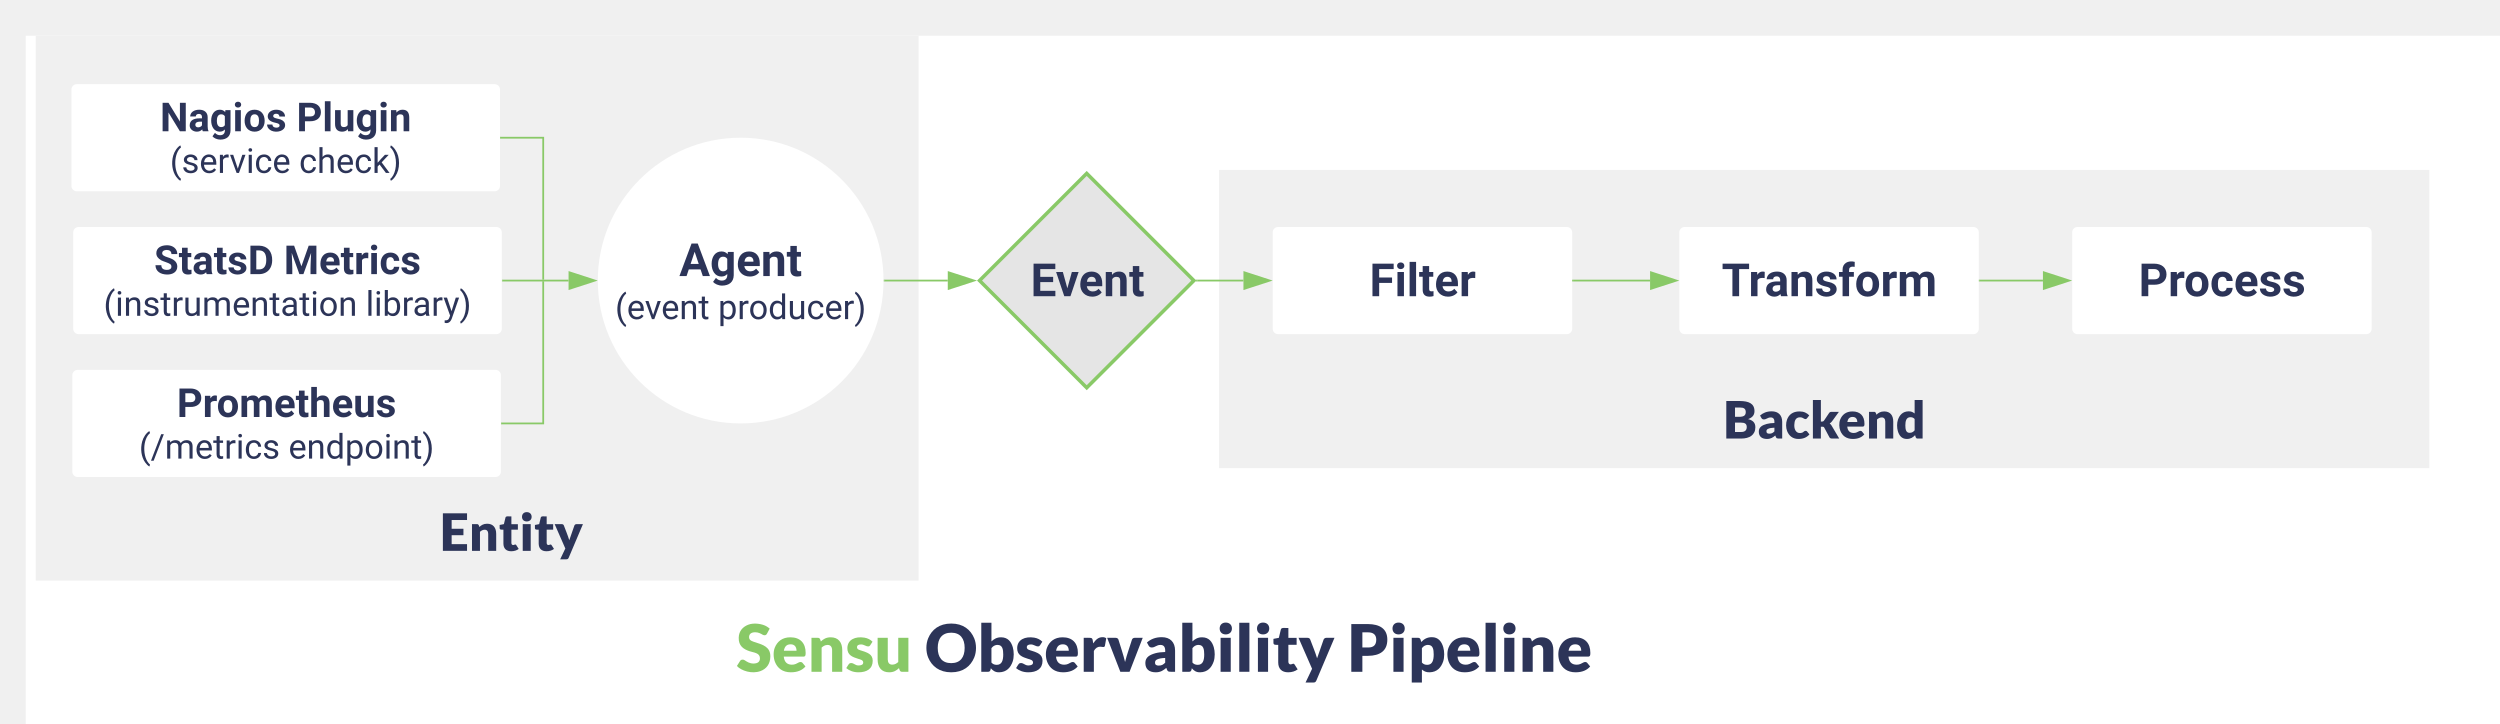
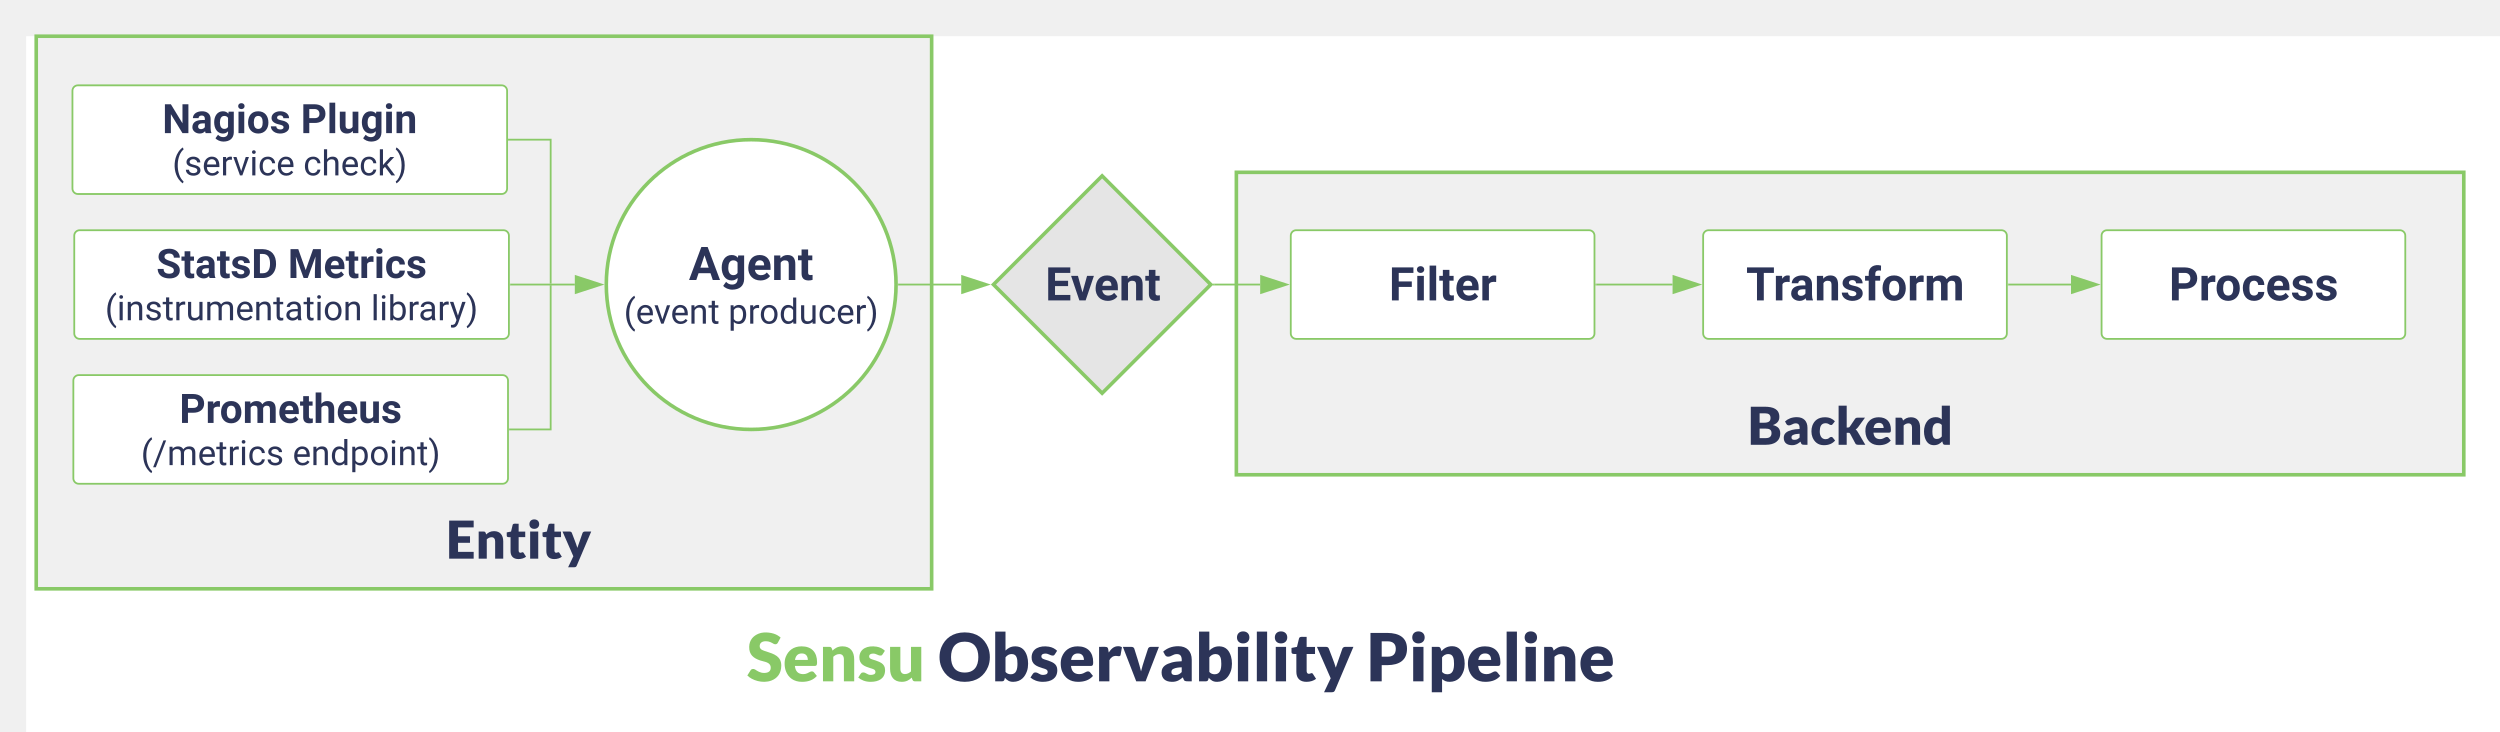
- <svg xmlns="http://www.w3.org/2000/svg" xmlns:ns1="lucid" xmlns:xlink="http://www.w3.org/1999/xlink" viewBox="0 0 1400 405" preserveAspectRatio="xMidYMid meet">
+ <svg xmlns="http://www.w3.org/2000/svg" xmlns:ns1="lucid" xmlns:xlink="http://www.w3.org/1999/xlink" width="1380.42" height="404.01">
  <g transform="translate(14.42308 20)" ns1:page-tab-id="0_0">
    <path d="M0 0h1823.08v553.85H0z" fill="#fff" />
    <a xlink:href="observability-pipeline/pipeline-agent-backend/" target="_top">
-       <path d="M668.26 75.15H1346v167H668.26z" stroke="#000" stroke-opacity="0" stroke-width="2" fill="#f0f0f0" />
+       <path d="M668.26 75.15H1346v167H668.26z" stroke="#89c967" stroke-width="2" fill="#f0f0f0" />
      <path class="lucid-link lucid-hotspot lucid-overlay-hotspot" d="M668.26 75.15H1346v167H668.26z" fill="none" />
    </a>
    <a xlink:href="observability-pipeline/pipeline-filter/" target="_top">
-       <path d="M698.3 110.12c0-1.66 1.33-3 3-3H863c1.66 0 3 1.34 3 3v54c0 1.65-1.34 3-3 3H701.3c-1.67 0-3-1.35-3-3z" stroke="#000" stroke-opacity="0" fill="#fff" />
+       <path d="M698.3 110.12c0-1.66 1.33-3 3-3H863c1.66 0 3 1.34 3 3v54c0 1.65-1.34 3-3 3H701.3c-1.67 0-3-1.35-3-3z" stroke="#89c967" fill="#fff" />
      <use xlink:href="#a" transform="matrix(1,0,0,1,703.2896,112.1154) translate(49.23988 33.76402)" />
      <path class="lucid-link lucid-hotspot lucid-overlay-hotspot" d="M698.3 110.12c0-1.66 1.33-3 3-3H863c1.66 0 3 1.34 3 3v54c0 1.65-1.34 3-3 3H701.3c-1.67 0-3-1.35-3-3z" fill="none" />
    </a>
    <a xlink:href="observability-pipeline/pipeline-transform/" target="_top">
-       <path d="M926 110.12c0-1.66 1.34-3 3-3h161.7c1.67 0 3 1.34 3 3v54c0 1.65-1.33 3-3 3H929c-1.66 0-3-1.35-3-3z" stroke="#000" stroke-opacity="0" fill="#fff" />
+       <path d="M926 110.12c0-1.66 1.34-3 3-3h161.7c1.67 0 3 1.34 3 3v54c0 1.65-1.33 3-3 3H929c-1.66 0-3-1.35-3-3z" stroke="#89c967" fill="#fff" />
      <use xlink:href="#b" transform="matrix(1,0,0,1,931,112.1154) translate(18.72231 33.76402)" />
      <path class="lucid-link lucid-hotspot lucid-overlay-hotspot" d="M926 110.12c0-1.66 1.34-3 3-3h161.7c1.67 0 3 1.34 3 3v54c0 1.65-1.33 3-3 3H929c-1.66 0-3-1.35-3-3z" fill="none" />
    </a>
    <a xlink:href="observability-pipeline/pipeline-process/" target="_top">
-       <path d="M1146 110.12c0-1.66 1.34-3 3-3h161.7c1.67 0 3 1.34 3 3v54c0 1.65-1.33 3-3 3H1149c-1.66 0-3-1.35-3-3z" stroke="#000" stroke-opacity="0" fill="#fff" />
+       <path d="M1146 110.12c0-1.66 1.34-3 3-3h161.7c1.67 0 3 1.34 3 3v54c0 1.65-1.33 3-3 3H1149c-1.66 0-3-1.35-3-3z" stroke="#89c967" fill="#fff" />
      <use xlink:href="#c" transform="matrix(1,0,0,1,1151,112.1154) translate(32.23142 33.76402)" />
      <path class="lucid-link lucid-hotspot lucid-overlay-hotspot" d="M1146 110.12c0-1.66 1.34-3 3-3h161.7c1.67 0 3 1.34 3 3v54c0 1.65-1.33 3-3 3H1149c-1.66 0-3-1.35-3-3z" fill="none" />
    </a>
-     <path d="M656.04 137.12h25.87" stroke="#89c967" fill="none" />
+     <path d="M656.04 137.12h25.37" stroke="#89c967" fill="none" />
    <path d="M656.06 137.62h-1.02l.5-.5-.5-.5h1.02z" fill="#89c967" />
-     <path d="M696.67 137.12l-14.26 4.63v-9.27z" stroke="#89c967" fill="#89c967" />
-     <path d="M866.5 137.12h43.12" stroke="#89c967" fill="none" />
-     <path d="M866.5 137.62h-.5v-1h.5z" fill="#89c967" />
-     <path d="M924.38 137.12l-14.26 4.63v-9.27z" stroke="#89c967" fill="#89c967" />
-     <path d="M1094.2 137.12h35.42" stroke="#89c967" fill="none" />
-     <path d="M1094.22 137.62h-.5v-1h.5z" fill="#89c967" />
-     <path d="M1144.38 137.12l-14.26 4.63v-9.27z" stroke="#89c967" fill="#89c967" />
+     <path d="M696.17 137.12l-14.26 4.63v-9.27z" stroke="#89c967" fill="#89c967" />
+     <path d="M867 137.12h42.12" stroke="#89c967" fill="none" />
+     <path d="M867 137.62h-.5v-1h.5z" fill="#89c967" />
+     <path d="M923.88 137.12l-14.26 4.63v-9.27z" stroke="#89c967" fill="#89c967" />
+     <path d="M1094.7 137.12h34.42" stroke="#89c967" fill="none" />
+     <path d="M1094.72 137.62h-.5v-1h.5z" fill="#89c967" />
+     <path d="M1143.88 137.12l-14.26 4.63v-9.27z" stroke="#89c967" fill="#89c967" />
    <a xlink:href="observability-pipeline/pipeline-entities/" target="_top">
-       <path d="M5.58 0H500v305.12H5.58z" stroke="#000" stroke-opacity="0" stroke-width="2" fill="#f0f0f0" />
+       <path d="M5.58 0H500v305.12H5.58z" stroke="#89c967" stroke-width="2" fill="#f0f0f0" />
      <path class="lucid-link lucid-hotspot lucid-overlay-hotspot" d="M5.58 0H500v305.12H5.58z" fill="none" />
    </a>
-     <path d="M266.08 57.12h23.7v79.5" stroke="#89c967" fill="none" />
-     <path d="M266.1 57.62h-.52v-1h.5z" fill="#89c967" />
-     <path d="M289.78 136.6v.52M267.08 137.12h36.9" stroke="#89c967" fill="none" />
-     <path d="M267.1 137.62h-.52v-1h.5z" fill="#89c967" />
-     <path d="M318.73 137.12l-14.26 4.63v-9.27z" stroke="#89c967" fill="#89c967" />
-     <path d="M266.58 217.12h23.2v-79.5" stroke="#89c967" fill="none" />
-     <path d="M266.6 217.62h-.52v-1h.5z" fill="#89c967" />
-     <path d="M289.78 137.63v-.5M480.85 137.12h35.48" stroke="#89c967" fill="none" />
-     <path d="M480.87 137.62h-.53v-1h.53z" fill="#89c967" />
+     <path d="M266.58 57.12h23.06v79.5" stroke="#89c967" fill="none" />
+     <path d="M266.6 57.62h-.52v-1h.5z" fill="#89c967" />
+     <path d="M289.64 136.6v.52M267.58 137.12h35.4" stroke="#89c967" fill="none" />
+     <path d="M267.6 137.62h-.52v-1h.5z" fill="#89c967" />
+     <path d="M317.73 137.12l-14.26 4.63v-9.27z" stroke="#89c967" fill="#89c967" />
+     <path d="M267.08 217.12h22.56v-79.5" stroke="#89c967" fill="none" />
+     <path d="M267.1 217.62h-.52v-1h.5z" fill="#89c967" />
+     <path d="M289.64 137.63v-.5M481.85 137.12h34.48" stroke="#89c967" fill="none" />
+     <path d="M481.87 137.62h-.53v-1h.53z" fill="#89c967" />
    <path d="M531.1 137.12l-14.27 4.63v-9.27z" stroke="#89c967" fill="#89c967" />
    <a xlink:href="observability-pipeline/pipeline-agent-backend/" target="_top">
      <path d="M753.27 197.12h507.7v40h-507.7z" stroke="#000" stroke-opacity="0" stroke-width="2" fill-opacity="0" />
      <use xlink:href="#d" transform="matrix(1,0,0,1,753.2729,197.1154) translate(197.3029 28.47115)" />
      <path class="lucid-link lucid-hotspot lucid-overlay-hotspot" d="M753.27 197.12h507.7v40h-507.7z" fill="none" />
    </a>
    <a xlink:href="observability-pipeline/pipeline-entities/" target="_top">
      <path d="M160 260h223.6v44.26H160z" stroke="#000" stroke-opacity="0" stroke-width="2" fill-opacity="0" />
      <use xlink:href="#e" transform="matrix(1,0,0,1,160,260) translate(71.86058 28.47115)" />
      <path class="lucid-link lucid-hotspot lucid-overlay-hotspot" d="M160 260h223.6v44.26H160z" fill="none" />
    </a>
    <a xlink:href="observability-pipeline/pipeline-checks-events/" target="_top">
      <path d="M594.13 77.12l60 60-60 60-60-60z" stroke="#89c967" stroke-width="2" fill="#e5e5e5" />
      <use xlink:href="#f" transform="matrix(1,0,0,1,539.1281,82.11538) translate(23.61148 63.76402)" />
      <path class="lucid-link lucid-hotspot lucid-overlay-hotspot" d="M594.13 77.12l60 60-60 60-60-60z" fill="none" />
    </a>
    <a xlink:href="observability-pipeline/pipeline-agent-backend/" target="_top">
-       <path d="M480.35 137.12c0 44.18-35.8 80-80 80-44.18 0-80-35.82-80-80 0-44.2 35.82-80 80-80 44.2 0 80 35.8 80 80z" stroke="#000" stroke-opacity="0" stroke-width="2" fill="#fff" />
+       <path d="M480.35 137.12c0 44.18-35.8 80-80 80-44.18 0-80-35.82-80-80 0-44.2 35.82-80 80-80 44.2 0 80 35.8 80 80z" stroke="#89c967" stroke-width="2" fill="#fff" />
      <use xlink:href="#g" transform="matrix(1,0,0,1,325.3525,62.11538) translate(40.61373 72.49599)" />
      <use xlink:href="#h" transform="matrix(1,0,0,1,325.3525,62.11538) translate(4.67811 96.59706)" />
      <use xlink:href="#i" transform="matrix(1,0,0,1,325.3525,62.11538) translate(62.35164 96.59706)" />
      <path class="lucid-link lucid-hotspot lucid-overlay-hotspot" d="M480.35 137.12c0 44.18-35.8 80-80 80-44.18 0-80-35.82-80-80 0-44.2 35.82-80 80-80 44.2 0 80 35.8 80 80z" fill="none" />
    </a>
-     <path d="M400.35 217.62v39.5-40.74" stroke="#000" stroke-opacity="0" fill="none" />
+     <path d="M400.35 218.62v39.5-41.74" stroke="#000" stroke-opacity="0" fill="none" />
    <path d="M400.35 201.62l4.64 14.26h-9.28z" stroke="#000" stroke-opacity="0" fill-opacity="0" />
    <a xlink:href="observability-pipeline/pipeline-checks-events/" target="_top">
-       <path d="M25.58 30.12c0-1.66 1.34-3 3-3h234c1.65 0 3 1.34 3 3v54c0 1.65-1.35 3-3 3h-234c-1.66 0-3-1.35-3-3z" stroke="#000" stroke-opacity="0" fill="#fff" />
+       <path d="M25.58 30.12c0-1.66 1.34-3 3-3h234c1.65 0 3 1.34 3 3v54c0 1.65-1.35 3-3 3h-234c-1.66 0-3-1.35-3-3z" stroke="#89c967" fill="#fff" />
      <use xlink:href="#j" transform="matrix(1,0,0,1,30.57692,32.11538) translate(44.63585 21.40049)" />
      <use xlink:href="#k" transform="matrix(1,0,0,1,30.57692,32.11538) translate(121.0691 21.40049)" />
      <use xlink:href="#l" transform="matrix(1,0,0,1,30.57692,32.11538) translate(50.15249 44.71905)" />
      <use xlink:href="#m" transform="matrix(1,0,0,1,30.57692,32.11538) translate(122.5026 44.71905)" />
      <path class="lucid-link lucid-hotspot lucid-overlay-hotspot" d="M25.58 30.12c0-1.66 1.34-3 3-3h234c1.65 0 3 1.34 3 3v54c0 1.65-1.35 3-3 3h-234c-1.66 0-3-1.35-3-3z" fill="none" />
    </a>
    <a xlink:href="observability-pipeline/pipeline-checks-events/" target="_top">
-       <path d="M26.58 110.12c0-1.66 1.34-3 3-3h234c1.65 0 3 1.34 3 3v54c0 1.65-1.35 3-3 3h-234c-1.66 0-3-1.35-3-3z" stroke="#000" stroke-opacity="0" fill="#fff" />
+       <path d="M26.58 110.12c0-1.66 1.34-3 3-3h234c1.65 0 3 1.34 3 3v54c0 1.65-1.35 3-3 3h-234c-1.66 0-3-1.35-3-3z" stroke="#89c967" fill="#fff" />
      <use xlink:href="#n" transform="matrix(1,0,0,1,31.57692,112.1154) translate(40.29219 21.40049)" />
      <use xlink:href="#o" transform="matrix(1,0,0,1,31.57692,112.1154) translate(112.9788 21.40049)" />
      <use xlink:href="#p" transform="matrix(1,0,0,1,31.57692,112.1154) translate(11.99144 44.71905)" />
      <use xlink:href="#q" transform="matrix(1,0,0,1,31.57692,112.1154) translate(158.8326 44.71905)" />
      <path class="lucid-link lucid-hotspot lucid-overlay-hotspot" d="M26.58 110.12c0-1.66 1.34-3 3-3h234c1.65 0 3 1.34 3 3v54c0 1.65-1.35 3-3 3h-234c-1.66 0-3-1.35-3-3z" fill="none" />
    </a>
    <a xlink:href="observability-pipeline/pipeline-checks-events/" target="_top">
-       <path d="M26.08 190.12c0-1.66 1.34-3 3-3h234c1.65 0 3 1.34 3 3v54c0 1.65-1.35 3-3 3h-234c-1.66 0-3-1.35-3-3z" stroke="#000" stroke-opacity="0" fill="#fff" />
+       <path d="M26.08 190.12c0-1.66 1.34-3 3-3h234c1.65 0 3 1.34 3 3v54c0 1.65-1.35 3-3 3h-234c-1.66 0-3-1.35-3-3z" stroke="#89c967" fill="#fff" />
      <use xlink:href="#r" transform="matrix(1,0,0,1,31.07692,192.1154) translate(53.57516 21.40049)" />
      <use xlink:href="#s" transform="matrix(1,0,0,1,31.07692,192.1154) translate(32.30675 44.71905)" />
      <use xlink:href="#t" transform="matrix(1,0,0,1,31.07692,192.1154) translate(116.047 44.71905)" />
      <path class="lucid-link lucid-hotspot lucid-overlay-hotspot" d="M26.08 190.12c0-1.66 1.34-3 3-3h234c1.65 0 3 1.34 3 3v54c0 1.65-1.35 3-3 3h-234c-1.66 0-3-1.35-3-3z" fill="none" />
    </a>
    <a xlink:href="observability-pipeline/" target="_top">
      <path d="M383.6 320h507.7v44H383.6z" stroke="#000" stroke-opacity="0" stroke-width="2" fill-opacity="0" />
      <use xlink:href="#u" transform="matrix(1,0,0,1,383.6036,320) translate(14.3694 36.19764)" />
      <use xlink:href="#v" transform="matrix(1,0,0,1,383.6036,320) translate(119.955 36.19764)" />
      <use xlink:href="#w" transform="matrix(1,0,0,1,383.6036,320) translate(356.505 36.19764)" />
      <path class="lucid-link lucid-hotspot lucid-overlay-hotspot" d="M383.6 320h507.7v44H383.6z" fill="none" />
    </a>
    <defs>
      <path fill="#2c3458" d="M1006-595H430V0H130v-1456h948v243H430v376h576v242" id="x" />
      <path fill="#2c3458" d="M416 0H126v-1082h290V0zM271-1212c-92 0-162-61-162-150s68-149 162-149c93 0 162 60 162 149s-70 150-162 150" id="y" />
      <path fill="#2c3458" d="M416 0H126v-1536h290V0" id="z" />
      <path fill="#2c3458" d="M457-330c2 83 25 111 111 112 32 0 60-2 85-7V-6c-57 17-115 26-175 26-203 0-310-102-310-307v-583H10v-212h158v-266h289v266h185v212H457v540" id="A" />
      <path fill="#2c3458" d="M1031-175C952-60 797 20 609 20 287 20 60-206 72-543c12-330 180-559 505-559 309 0 482 214 477 537v118H365c15 134 115 234 263 234 111 0 198-40 261-121zM770-644c5-139-62-226-194-224-130 1-191 97-208 224h402" id="B" />
      <path fill="#2c3458" d="M719-811c-143-24-279 1-319 103V0H111v-1082h273l8 129c74-124 180-175 331-136" id="C" />
      <g id="a">
        <use transform="matrix(0.01252003,0,0,0.01252003,0,0)" xlink:href="#x" />
        <use transform="matrix(0.01252003,0,0,0.01252003,14.04748,0)" xlink:href="#y" />
        <use transform="matrix(0.01252003,0,0,0.01252003,20.84585,0)" xlink:href="#z" />
        <use transform="matrix(0.01252003,0,0,0.01252003,27.64423,0)" xlink:href="#A" />
        <use transform="matrix(0.01252003,0,0,0.01252003,36.30809,0)" xlink:href="#B" />
        <use transform="matrix(0.01252003,0,0,0.01252003,50.16777,0)" xlink:href="#C" />
      </g>
      <path fill="#2c3458" d="M1226-1213H780V0H480v-1213H40v-243h1186v243" id="D" />
      <path fill="#2c3458" d="M552-1102c254-4 435 134 435 383v469c1 103 15 180 43 233V0H738c-13-26-23-58-29-97C639-19 548 20 436 20 238 20 64-113 68-304c5-258 212-357 496-357h133c11-137-29-227-160-227-90 0-156 45-156 131H92c15-231 213-342 460-345zM357-325c0 76 61 124 142 124 88 0 168-45 198-105v-186H589c-152 2-232 51-232 167" id="E" />
      <path fill="#2c3458" d="M750-692c-1-124-48-174-173-175-81 0-142 35-183 104V0H105v-1082h272l9 125c77-97 181-145 311-145 244 0 342 151 342 403V0H750v-692" id="F" />
      <path fill="#2c3458" d="M529-185c94 0 168-33 168-114 0-35-18-63-53-83s-91-39-168-55C219-491 90-600 90-765c0-208 203-337 432-337 246 0 451 124 453 349H686c-2-91-62-143-165-143-86 0-151 41-153 117 0 32 16 57 46 77 63 43 257 69 335 100 151 60 229 153 229 291C978-13 554 93 282-28 162-81 60-190 56-344h274c5 106 86 159 199 159" id="G" />
      <path fill="#2c3458" d="M190-1174c-11-296 244-440 544-363l-3 224c-24-6-53-9-88-9-109 0-163 51-163 153v87h215v212H480V0H190v-870H29v-212h161v-92" id="H" />
      <path fill="#2c3458" d="M579 20C257 20 58-214 66-551c8-331 182-551 511-551 324 0 514 231 514 572 0 319-198 550-512 550zm-2-888c-169 0-222 141-222 338 0 181 61 317 224 317 170 0 223-137 223-338 0-178-64-317-225-317" id="I" />
      <path fill="#2c3458" d="M741-689c-2-124-40-177-163-178-82 0-141 34-178 102V0H111v-1082h271l9 121c77-94 180-141 311-141 139 0 235 55 287 165 76-110 184-165 325-165 249 0 348 151 348 411V0h-290v-690c-2-123-39-176-163-177-87 0-147 41-180 124l1 743H741v-689" id="J" />
      <g id="b">
        <use transform="matrix(0.01252003,0,0,0.01252003,0,0)" xlink:href="#D" />
        <use transform="matrix(0.01252003,0,0,0.01252003,15.04908,0)" xlink:href="#C" />
        <use transform="matrix(0.01252003,0,0,0.01252003,24.02594,0)" xlink:href="#E" />
        <use transform="matrix(0.01252003,0,0,0.01252003,37.77294,0)" xlink:href="#F" />
        <use transform="matrix(0.01252003,0,0,0.01252003,52.13341,0)" xlink:href="#G" />
        <use transform="matrix(0.01252003,0,0,0.01252003,65.31701,0)" xlink:href="#H" />
        <use transform="matrix(0.01252003,0,0,0.01252003,74.50671,0)" xlink:href="#I" />
        <use transform="matrix(0.01252003,0,0,0.01252003,89.00491,0)" xlink:href="#C" />
        <use transform="matrix(0.01252003,0,0,0.01252003,98.35737,0)" xlink:href="#J" />
      </g>
      <path fill="#2c3458" d="M1245-974c0 302-233 466-552 461H430V0H130v-1456h568c323 5 547 167 547 482zm-303 2c1-143-93-241-237-241H430v457h268c151 1 244-71 244-216" id="K" />
      <path fill="#2c3458" d="M355-556c-2 203 30 338 206 343 102 3 181-63 182-161h271C1001-128 821 17 566 20 242 24 66-212 66-554c0-320 184-548 498-548 262 0 451 167 450 423H743c-1-108-75-193-184-189-162 6-202 123-204 312" id="L" />
      <g id="c">
        <use transform="matrix(0.01252003,0,0,0.01252003,0,0)" xlink:href="#K" />
        <use transform="matrix(0.01252003,0,0,0.01252003,16.53896,0)" xlink:href="#C" />
        <use transform="matrix(0.01252003,0,0,0.01252003,25.44071,0)" xlink:href="#I" />
        <use transform="matrix(0.01252003,0,0,0.01252003,39.9389,0)" xlink:href="#L" />
        <use transform="matrix(0.01252003,0,0,0.01252003,53.3103,0)" xlink:href="#B" />
        <use transform="matrix(0.01252003,0,0,0.01252003,67.16997,0)" xlink:href="#G" />
        <use transform="matrix(0.01252003,0,0,0.01252003,80.35357,0)" xlink:href="#G" />
      </g>
      <path fill="#2c3458" d="M966-754c170 42 282 125 282 315 0 303-231 439-546 439H120v-1457h536c319 4 558 86 558 394 0 177-112 257-248 309zm-52 308c1-132-85-172-220-172H458v363h238c138 0 217-58 218-191zm-38-577c0-140-81-181-220-181H458v360c201-1 418 30 418-179" id="M" />
      <path fill="#2c3458" d="M572-1057c257 0 406 153 406 409V0c-68-4-160 9-208-12-30-14-45-72-60-107C623-47 539 18 382 16 189 13 70-77 70-270c0-183 145-251 311-298 78-21 176-33 295-36 8-132-26-216-144-216-125 0-159 78-268 78-94 0-104-95-146-151 112-100 257-164 454-164zM366-285c-2 73 41 96 114 96 97 0 140-35 196-89v-144c-104 4-184 15-248 46-39 19-61 43-62 91" id="N" />
      <path fill="#2c3458" d="M958-162C862-50 728 16 528 16 297 16 159-117 90-293c-49-124-51-307-4-437 70-194 223-323 484-323 177 0 287 60 380 153-36 45-67 98-109 136-73 33-113-34-174-50-21-5-46-11-77-11-169 4-215 131-220 304-6 205 103 354 302 295 57-17 74-74 140-74 25 0 42 10 56 27" id="O" />
      <path fill="#2c3458" d="M430-1497v839c57 1 95 0 120-37l196-292c22-33 48-50 100-50h284L862-668c-25 34-54 60-90 82 30 23 56 53 78 90L1142 0H862c-52-1-83-16-102-52L564-419c-19-31-28-40-74-40h-60V0H120v-1497h310" id="P" />
      <path fill="#2c3458" d="M1024-162C926-48 781 16 578 16 325 16 169-111 94-299c-49-123-59-309-6-439 74-183 225-315 476-315 298 0 466 176 466 475 0 66-3 115-70 115H362c16 155 90 243 244 247 98 2 155-39 218-71 37-18 85-16 110 14zM752-643c-3-120-60-196-182-196-129 0-185 80-205 196h387" id="Q" />
      <path fill="#2c3458" d="M612-820c-81 1-134 39-182 81V0H120v-1037h192c70-3 79 59 94 112 74-70 159-128 302-128 236 0 352 157 352 394V0H750v-659c0-96-44-162-138-161" id="R" />
      <path fill="#2c3458" d="M494-1057c110-3 175 36 236 85v-525h310V0H848c-79 3-80-75-100-131C671-51 581 16 426 16 225 16 127-123 78-290c-38-128-40-313 4-440 62-181 183-321 412-327zM370-515c0 153 21 293 164 293 98 0 150-43 196-97v-440c-41-45-87-70-162-70-160 0-198 144-198 314" id="S" />
      <g id="d">
        <use transform="matrix(0.01442308,0,0,0.01442308,0,0)" xlink:href="#M" />
        <use transform="matrix(0.01442308,0,0,0.01442308,18.92308,0)" xlink:href="#N" />
        <use transform="matrix(0.01442308,0,0,0.01442308,34.47115,0)" xlink:href="#O" />
        <use transform="matrix(0.01442308,0,0,0.01442308,48.49038,0)" xlink:href="#P" />
        <use transform="matrix(0.01442308,0,0,0.01442308,64.24038,0)" xlink:href="#Q" />
        <use transform="matrix(0.01442308,0,0,0.01442308,79.93269,0)" xlink:href="#R" />
        <use transform="matrix(0.01442308,0,0,0.01442308,96.66346,0)" xlink:href="#S" />
      </g>
      <path fill="#2c3458" d="M1058-1457v260H460v340h458v250H460v347h598V0H120v-1457h938" id="T" />
      <path fill="#2c3458" d="M774-74c-71 55-172 90-290 90-196 0-304-108-304-303v-536c-70 1-146 12-146-61v-121l165-32 61-253c16-78 146-38 230-48v303h252v212H490v515c0 45 23 83 68 83 48 0 88-50 122 4" id="U" />
      <path fill="#2c3458" d="M440-1037V0H130v-1037h310zm-154-466c113 0 190 70 190 182 0 111-79 180-190 180-109 0-184-71-184-180 0-110 74-182 184-182" id="V" />
      <path fill="#2c3458" d="M544 269c-20 41-37 60-98 60H214L414-91 0-1037h274c46-1 73 23 84 54 69 190 150 371 209 571 68-189 134-380 199-571 10-28 45-55 82-54h250" id="W" />
      <g id="e">
        <use transform="matrix(0.01442308,0,0,0.01442308,0,0)" xlink:href="#T" />
        <use transform="matrix(0.01442308,0,0,0.01442308,16.29808,0)" xlink:href="#R" />
        <use transform="matrix(0.01442308,0,0,0.01442308,33.02885,0)" xlink:href="#U" />
        <use transform="matrix(0.01442308,0,0,0.01442308,44.56731,0)" xlink:href="#V" />
        <use transform="matrix(0.01442308,0,0,0.01442308,52.78846,0)" xlink:href="#U" />
        <use transform="matrix(0.01442308,0,0,0.01442308,64.32692,0)" xlink:href="#W" />
      </g>
      <path fill="#2c3458" d="M1006-631H430v390h676V0H130v-1456h974v243H430v347h576v235" id="X" />
      <path fill="#2c3458" d="M516-353l201-729h302L654 0H378L13-1082h302" id="Y" />
      <g id="f">
        <use transform="matrix(0.01252003,0,0,0.01252003,0,0)" xlink:href="#X" />
        <use transform="matrix(0.01252003,0,0,0.01252003,14.09756,0)" xlink:href="#Y" />
        <use transform="matrix(0.01252003,0,0,0.01252003,26.89303,0)" xlink:href="#B" />
        <use transform="matrix(0.01252003,0,0,0.01252003,40.7527,0)" xlink:href="#F" />
        <use transform="matrix(0.01252003,0,0,0.01252003,55.11318,0)" xlink:href="#A" />
      </g>
      <path fill="#2c3458" d="M952-300H426L326 0H7l542-1456h278L1372 0h-319zM507-543h364l-183-545" id="Z" />
      <path fill="#2c3458" d="M505 20C221 18 69-239 69-549c0-302 153-553 438-553 119 0 211 41 277 122l12-102h262V-36c-8 305-208 458-520 462-160 1-335-76-403-170L263 80c72 81 159 121 262 121 172 1 260-107 243-294C701-18 614 20 505 20zm76-887c-165 0-223 147-223 339 0 172 66 314 221 314 88 0 151-33 189-99v-455c-39-66-101-99-187-99" id="aa" />
      <g id="g">
        <use transform="matrix(0.01252003,0,0,0.01252003,0,0)" xlink:href="#Z" />
        <use transform="matrix(0.01252003,0,0,0.01252003,17.2526,0)" xlink:href="#aa" />
        <use transform="matrix(0.01252003,0,0,0.01252003,31.88852,0)" xlink:href="#B" />
        <use transform="matrix(0.01252003,0,0,0.01252003,45.7482,0)" xlink:href="#F" />
        <use transform="matrix(0.01252003,0,0,0.01252003,60.10867,0)" xlink:href="#A" />
      </g>
      <path fill="#2c3458" d="M319-664C304-226 428 158 661 357l-38 113c-89-49-172-133-254-248C142-97 71-578 194-1025c67-244 240-513 429-618l38 122c-201 153-330 502-342 857" id="ab" />
      <path fill="#2c3458" d="M599-131c141 0 220-65 285-146l113 88C906-50 770 20 589 20 281 21 93-214 93-545c0-223 93-397 233-485 74-48 154-72 240-72 300 2 449 218 445 537v77H278c0 197 129 357 321 357zm227-509c-3-180-88-310-260-310-170 0-264 140-282 310h542" id="ac" />
      <path fill="#2c3458" d="M497-251l268-831h189L566 0H425L33-1082h189" id="ad" />
      <path fill="#2c3458" d="M589-945c-131 0-219 81-264 174V0H140v-1082h175l6 136c83-104 191-156 324-156 229 0 346 129 346 387V0H806v-716c-2-153-65-229-217-229" id="ae" />
      <path fill="#2c3458" d="M456 20C285 20 205-92 206-268v-671H9v-143h197v-262h185v262h202v143H391v671c-9 125 92 149 207 118V0c-49 13-96 20-142 20" id="af" />
      <g id="h">
        <use transform="matrix(0.009390024,0,0,0.009390024,0,0)" xlink:href="#ab" />
        <use transform="matrix(0.009390024,0,0,0.009390024,6.573017,0)" xlink:href="#ac" />
        <use transform="matrix(0.009390024,0,0,0.009390024,16.63912,0)" xlink:href="#ad" />
        <use transform="matrix(0.009390024,0,0,0.009390024,25.83196,0)" xlink:href="#ac" />
        <use transform="matrix(0.009390024,0,0,0.009390024,36.02013,0)" xlink:href="#ae" />
        <use transform="matrix(0.009390024,0,0,0.009390024,46.63086,0)" xlink:href="#af" />
      </g>
      <path fill="#2c3458" d="M632-1102c291 0 422 251 422 573 0 297-141 548-419 549-131 0-235-42-310-125v521H140v-1498h169l9 120c75-93 180-140 314-140zm-53 971c207 0 290-180 290-419 0-218-92-395-292-395-112 0-196 50-252 149v517c55 99 140 148 254 148" id="ag" />
      <path fill="#2c3458" d="M663-916c-163-27-288 18-338 148V0H140v-1082h180l3 125c61-97 147-145 258-145 36 0 63 5 82 14v172" id="ah" />
      <path fill="#2c3458" d="M584 20C278 26 81-227 91-551c10-320 175-545 491-551 308-5 503 247 494 573-9 322-175 543-492 549zm-2-970c-208 0-305 185-305 421 0 216 106 398 307 398 211 0 307-186 307-420 0-214-109-399-309-399" id="ai" />
      <path fill="#2c3458" d="M520 20C244 20 95-247 95-550c0-298 151-550 427-552 127 0 227 43 301 130v-564h185V0H838l-9-116C755-25 652 20 520 20zm48-965c-210 0-288 177-288 416 0 218 87 392 286 392 117 0 203-53 257-158v-497c-55-102-140-153-255-153" id="aj" />
      <path fill="#2c3458" d="M491 20c-241-1-355-148-355-398v-704h185v699c0 164 67 246 200 246 141 0 235-53 282-158v-787h185V0H812l-4-107C736-22 630 20 491 20" id="ak" />
      <path fill="#2c3458" d="M277-555c0 244 77 420 297 424 127 2 249-93 255-210h175C980-127 805 20 574 20 258 20 81-222 92-562c11-319 164-533 481-540 237-5 426 165 431 392H829c-7-133-115-242-256-240-209 4-296 166-296 395" id="al" />
      <path fill="#2c3458" d="M38 357C331 141 457-487 337-984c-53-219-157-429-299-546l39-113c190 106 362 378 431 621 75 268 76 597 0 868C440 88 266 365 77 470" id="am" />
      <g id="i">
        <use transform="matrix(0.009390024,0,0,0.009390024,0,0)" xlink:href="#ag" />
        <use transform="matrix(0.009390024,0,0,0.009390024,10.78914,0)" xlink:href="#ah" />
        <use transform="matrix(0.009390024,0,0,0.009390024,17.10862,0)" xlink:href="#ai" />
        <use transform="matrix(0.009390024,0,0,0.009390024,28.07617,0)" xlink:href="#aj" />
        <use transform="matrix(0.009390024,0,0,0.009390024,38.92165,0)" xlink:href="#ak" />
        <use transform="matrix(0.009390024,0,0,0.009390024,49.52299,0)" xlink:href="#al" />
        <use transform="matrix(0.009390024,0,0,0.009390024,59.58909,0)" xlink:href="#ac" />
        <use transform="matrix(0.009390024,0,0,0.009390024,69.77727,0)" xlink:href="#ah" />
        <use transform="matrix(0.009390024,0,0,0.009390024,76.28456,0)" xlink:href="#am" />
      </g>
      <path fill="#2c3458" d="M1314 0h-300L430-958V0H130v-1456h300l585 960v-960h299V0" id="an" />
      <g id="j">
        <use transform="matrix(0.01095503,0,0,0.01095503,0,0)" xlink:href="#an" />
        <use transform="matrix(0.01095503,0,0,0.01095503,15.84097,0)" xlink:href="#E" />
        <use transform="matrix(0.01095503,0,0,0.01095503,27.86959,0)" xlink:href="#aa" />
        <use transform="matrix(0.01095503,0,0,0.01095503,40.67602,0)" xlink:href="#y" />
        <use transform="matrix(0.01095503,0,0,0.01095503,46.6246,0)" xlink:href="#I" />
        <use transform="matrix(0.01095503,0,0,0.01095503,59.31052,0)" xlink:href="#G" />
      </g>
      <path fill="#2c3458" d="M463 20c-241-1-359-147-359-393v-709h289v699c0 113 51 169 154 169 98 0 165-34 202-102v-766h290V0H767l-8-110C688-23 589 20 463 20" id="ao" />
      <g id="k">
        <use transform="matrix(0.01095503,0,0,0.01095503,0,0)" xlink:href="#K" />
        <use transform="matrix(0.01095503,0,0,0.01095503,14.47159,0)" xlink:href="#z" />
        <use transform="matrix(0.01095503,0,0,0.01095503,20.42017,0)" xlink:href="#ao" />
        <use transform="matrix(0.01095503,0,0,0.01095503,32.97463,0)" xlink:href="#aa" />
        <use transform="matrix(0.01095503,0,0,0.01095503,45.78106,0)" xlink:href="#y" />
        <use transform="matrix(0.01095503,0,0,0.01095503,51.72964,0)" xlink:href="#F" />
      </g>
      <path fill="#2c3458" d="M538-131c121 0 232-49 232-156 0-50-20-88-56-117-73-60-334-92-420-143-92-55-162-110-162-238 0-190 192-317 400-317 223 0 414 129 413 338H759c0-108-110-186-227-186-119 0-215 53-215 159 0 45 18 78 53 101 76 52 331 90 416 139 98 57 169 115 169 251C955-92 760 20 538 20c-176 0-314-68-386-174-38-55-57-115-57-179h185c6 129 116 202 258 202" id="ap" />
      <path fill="#2c3458" d="M341 0H156v-1082h185V0zm-91-1264c-68 0-108-42-109-105 0-62 41-107 109-107s110 44 110 107-42 105-110 105" id="aq" />
      <g id="l">
        <use transform="matrix(0.009390024,0,0,0.009390024,0,0)" xlink:href="#ab" />
        <use transform="matrix(0.009390024,0,0,0.009390024,6.573017,0)" xlink:href="#ap" />
        <use transform="matrix(0.009390024,0,0,0.009390024,16.48888,0)" xlink:href="#ac" />
        <use transform="matrix(0.009390024,0,0,0.009390024,26.67706,0)" xlink:href="#ah" />
        <use transform="matrix(0.009390024,0,0,0.009390024,33.35337,0)" xlink:href="#ad" />
        <use transform="matrix(0.009390024,0,0,0.009390024,42.66827,0)" xlink:href="#aq" />
        <use transform="matrix(0.009390024,0,0,0.009390024,47.33511,0)" xlink:href="#al" />
        <use transform="matrix(0.009390024,0,0,0.009390024,57.40122,0)" xlink:href="#ac" />
      </g>
      <path fill="#2c3458" d="M589-945c-131 0-219 81-264 174V0H140v-1536h185v585c82-101 189-151 320-151 229 0 346 129 346 387V0H806v-716c-2-153-65-229-217-229" id="ar" />
      <path fill="#2c3458" d="M442-501L326-380V0H141v-1536h185v929c135-169 291-317 436-475h225L566-630 1036 0H819" id="as" />
      <g id="m">
        <use transform="matrix(0.009390024,0,0,0.009390024,0,0)" xlink:href="#al" />
        <use transform="matrix(0.009390024,0,0,0.009390024,10.06611,0)" xlink:href="#ar" />
        <use transform="matrix(0.009390024,0,0,0.009390024,20.65805,0)" xlink:href="#ac" />
        <use transform="matrix(0.009390024,0,0,0.009390024,30.84623,0)" xlink:href="#al" />
        <use transform="matrix(0.009390024,0,0,0.009390024,40.91233,0)" xlink:href="#as" />
        <use transform="matrix(0.009390024,0,0,0.009390024,50.65918,0)" xlink:href="#am" />
      </g>
      <path fill="#2c3458" d="M658-217c127 0 227-49 227-165 0-57-21-98-60-130-79-64-370-142-463-196-162-95-248-210-248-361 0-280 246-403 537-407 213-3 383 84 467 216 45 69 68 147 68 234H886c0-139-96-211-240-211-129 0-232 55-232 169 0 47 24 87 72 119s117 62 210 90c171 51 295 115 373 191s117 171 117 284c-2 272-237 411-528 404C331 13 78-135 69-458h301c0 161 96 241 288 241" id="at" />
      <path fill="#2c3458" d="M130 0v-1456h448c435 14 673 299 665 762-5 285-130 500-319 606C822-31 708 0 581 0H130zm809-685c9-311-79-526-361-528H430v972h145c252-2 356-181 364-444" id="au" />
      <g id="n">
        <use transform="matrix(0.01095503,0,0,0.01095503,0,0)" xlink:href="#at" />
        <use transform="matrix(0.01095503,0,0,0.01095503,13.79238,0)" xlink:href="#A" />
        <use transform="matrix(0.01095503,0,0,0.01095503,21.37326,0)" xlink:href="#E" />
        <use transform="matrix(0.01095503,0,0,0.01095503,33.40188,0)" xlink:href="#A" />
        <use transform="matrix(0.01095503,0,0,0.01095503,40.98276,0)" xlink:href="#G" />
        <use transform="matrix(0.01095503,0,0,0.01095503,52.5184,0)" xlink:href="#au" />
      </g>
      <path fill="#2c3458" d="M522-1456L896-400l372-1056h394V0h-301c-7-379 15-728 30-1085L998 0H792L400-1084c15 357 37 705 30 1084H130v-1456h392" id="av" />
      <g id="o">
        <use transform="matrix(0.01095503,0,0,0.01095503,0,0)" xlink:href="#av" />
        <use transform="matrix(0.01095503,0,0,0.01095503,19.65332,0)" xlink:href="#B" />
        <use transform="matrix(0.01095503,0,0,0.01095503,31.78054,0)" xlink:href="#A" />
        <use transform="matrix(0.01095503,0,0,0.01095503,39.36142,0)" xlink:href="#C" />
        <use transform="matrix(0.01095503,0,0,0.01095503,47.54482,0)" xlink:href="#y" />
        <use transform="matrix(0.01095503,0,0,0.01095503,53.4934,0)" xlink:href="#L" />
        <use transform="matrix(0.01095503,0,0,0.01095503,65.19337,0)" xlink:href="#G" />
      </g>
      <path fill="#2c3458" d="M1240-945c-141 0-250 95-250 227V0H804v-709c0-157-77-236-231-236-121 0-204 52-249 155V0H139v-1082h175l5 120c79-93 186-140 321-140 151 0 254 58 309 174 69-98 181-174 345-174 237 0 362 126 362 377V0h-185v-714c-2-159-67-231-231-231" id="aw" />
      <path fill="#2c3458" d="M561-1102c238-4 403 126 403 351v498c0 99 13 178 38 237V0H808c-11-21-19-59-26-114C696-25 593 20 474 20c-199 0-368-130-365-320 4-251 214-359 490-356h180v-85c-1-135-86-212-229-212-115 0-232 67-233 171H131c20-205 206-316 430-320zM294-326c0 117 90 185 207 185 122 0 239-75 278-162v-222H634c-227 0-340 66-340 199" id="ax" />
      <g id="p">
        <use transform="matrix(0.009390024,0,0,0.009390024,0,0)" xlink:href="#ab" />
        <use transform="matrix(0.009390024,0,0,0.009390024,6.573017,0)" xlink:href="#aq" />
        <use transform="matrix(0.009390024,0,0,0.009390024,11.23986,0)" xlink:href="#ae" />
        <use transform="matrix(0.009390024,0,0,0.009390024,21.85059,0)" xlink:href="#ap" />
        <use transform="matrix(0.009390024,0,0,0.009390024,31.76645,0)" xlink:href="#af" />
        <use transform="matrix(0.009390024,0,0,0.009390024,38.04838,0)" xlink:href="#ah" />
        <use transform="matrix(0.009390024,0,0,0.009390024,44.55566,0)" xlink:href="#ak" />
        <use transform="matrix(0.009390024,0,0,0.009390024,55.157,0)" xlink:href="#aw" />
        <use transform="matrix(0.009390024,0,0,0.009390024,72.01209,0)" xlink:href="#ac" />
        <use transform="matrix(0.009390024,0,0,0.009390024,82.20027,0)" xlink:href="#ae" />
        <use transform="matrix(0.009390024,0,0,0.009390024,92.811,0)" xlink:href="#af" />
        <use transform="matrix(0.009390024,0,0,0.009390024,99.09292,0)" xlink:href="#ax" />
        <use transform="matrix(0.009390024,0,0,0.009390024,109.5534,0)" xlink:href="#af" />
        <use transform="matrix(0.009390024,0,0,0.009390024,115.8353,0)" xlink:href="#aq" />
        <use transform="matrix(0.009390024,0,0,0.009390024,120.5022,0)" xlink:href="#ai" />
        <use transform="matrix(0.009390024,0,0,0.009390024,131.4697,0)" xlink:href="#ae" />
      </g>
      <path fill="#2c3458" d="M341 0H156v-1536h185V0" id="ay" />
      <path fill="#2c3458" d="M634-1102c292 0 422 254 422 573 0 298-143 547-420 549-137 0-242-48-317-145L310 0H140v-1536h185v573c75-93 178-139 309-139zm-44 965c207 0 281-175 281-413 0-224-79-395-283-395-122 0-210 57-263 170v468c57 113 145 170 265 170" id="az" />
      <path fill="#2c3458" d="M494-271l252-811h198L509 167C425 381 299 474 84 421V271c167 16 242-37 283-173l41-110L22-1082h202" id="aA" />
      <g id="q">
        <use transform="matrix(0.009390024,0,0,0.009390024,0,0)" xlink:href="#ay" />
        <use transform="matrix(0.009390024,0,0,0.009390024,4.666842,0)" xlink:href="#aq" />
        <use transform="matrix(0.009390024,0,0,0.009390024,9.333684,0)" xlink:href="#az" />
        <use transform="matrix(0.009390024,0,0,0.009390024,20.12282,0)" xlink:href="#ah" />
        <use transform="matrix(0.009390024,0,0,0.009390024,26.25451,0)" xlink:href="#ax" />
        <use transform="matrix(0.009390024,0,0,0.009390024,36.71499,0)" xlink:href="#ah" />
        <use transform="matrix(0.009390024,0,0,0.009390024,43.3913,0)" xlink:href="#aA" />
        <use transform="matrix(0.009390024,0,0,0.009390024,52.49023,0)" xlink:href="#am" />
      </g>
      <path fill="#2c3458" d="M750-685c-1-124-48-182-173-182-85 0-146 33-184 98V0H104v-1536h289v572c77-92 173-138 289-138 235 0 357 136 357 409V0H750v-685" id="aB" />
      <g id="r">
        <use transform="matrix(0.01095503,0,0,0.01095503,0,0)" xlink:href="#K" />
        <use transform="matrix(0.01095503,0,0,0.01095503,14.47159,0)" xlink:href="#C" />
        <use transform="matrix(0.01095503,0,0,0.01095503,22.26062,0)" xlink:href="#I" />
        <use transform="matrix(0.01095503,0,0,0.01095503,34.94654,0)" xlink:href="#J" />
        <use transform="matrix(0.01095503,0,0,0.01095503,54.3698,0)" xlink:href="#B" />
        <use transform="matrix(0.01095503,0,0,0.01095503,66.49702,0)" xlink:href="#A" />
        <use transform="matrix(0.01095503,0,0,0.01095503,74.0779,0)" xlink:href="#aB" />
        <use transform="matrix(0.01095503,0,0,0.01095503,86.63236,0)" xlink:href="#B" />
        <use transform="matrix(0.01095503,0,0,0.01095503,98.75958,0)" xlink:href="#ao" />
        <use transform="matrix(0.01095503,0,0,0.01095503,111.314,0)" xlink:href="#G" />
      </g>
      <path fill="#2c3458" d="M177 125H18l608-1581h158" id="aC" />
      <g id="s">
        <use transform="matrix(0.009390024,0,0,0.009390024,0,0)" xlink:href="#ab" />
        <use transform="matrix(0.009390024,0,0,0.009390024,6.573017,0)" xlink:href="#aC" />
        <use transform="matrix(0.009390024,0,0,0.009390024,14.4982,0)" xlink:href="#aw" />
        <use transform="matrix(0.009390024,0,0,0.009390024,31.35329,0)" xlink:href="#ac" />
        <use transform="matrix(0.009390024,0,0,0.009390024,41.54147,0)" xlink:href="#af" />
        <use transform="matrix(0.009390024,0,0,0.009390024,47.82339,0)" xlink:href="#ah" />
        <use transform="matrix(0.009390024,0,0,0.009390024,54.33068,0)" xlink:href="#aq" />
        <use transform="matrix(0.009390024,0,0,0.009390024,58.99752,0)" xlink:href="#al" />
        <use transform="matrix(0.009390024,0,0,0.009390024,69.06363,0)" xlink:href="#ap" />
      </g>
      <g id="t">
        <use transform="matrix(0.009390024,0,0,0.009390024,0,0)" xlink:href="#ac" />
        <use transform="matrix(0.009390024,0,0,0.009390024,10.18818,0)" xlink:href="#ae" />
        <use transform="matrix(0.009390024,0,0,0.009390024,20.7989,0)" xlink:href="#aj" />
        <use transform="matrix(0.009390024,0,0,0.009390024,31.64438,0)" xlink:href="#ag" />
        <use transform="matrix(0.009390024,0,0,0.009390024,42.43352,0)" xlink:href="#ai" />
        <use transform="matrix(0.009390024,0,0,0.009390024,53.40107,0)" xlink:href="#aq" />
        <use transform="matrix(0.009390024,0,0,0.009390024,58.06791,0)" xlink:href="#ae" />
        <use transform="matrix(0.009390024,0,0,0.009390024,68.67864,0)" xlink:href="#af" />
        <use transform="matrix(0.009390024,0,0,0.009390024,74.96056,0)" xlink:href="#am" />
      </g>
      <path fill="#89c967" d="M524-252c120-1 200-49 194-169-8-162-195-164-324-209-183-64-330-162-324-410 5-208 127-332 287-396 178-72 447-26 571 54 32 21 62 40 88 64l-84 157c-19 43-73 61-124 33-64-36-131-79-234-79-114 0-188 47-188 150 0 109 114 131 206 161 219 72 447 139 444 429-3 234-123 379-300 445-265 98-584-9-722-154l100-158c22-40 88-51 134-21 74 48 151 104 276 103" id="aD" />
      <path fill="#89c967" d="M1024-162C926-48 781 16 578 16 325 16 169-111 94-299c-49-123-59-309-6-439 74-183 225-315 476-315 298 0 466 176 466 475 0 66-3 115-70 115H362c16 155 90 243 244 247 98 2 155-39 218-71 37-18 85-16 110 14zM752-643c-3-120-60-196-182-196-129 0-185 80-205 196h387" id="aE" />
      <path fill="#89c967" d="M612-820c-81 1-134 39-182 81V0H120v-1037h192c70-3 79 59 94 112 74-70 159-128 302-128 236 0 352 157 352 394V0H750v-659c0-96-44-162-138-161" id="aF" />
      <path fill="#89c967" d="M56-725c5-259 241-361 518-318 104 16 188 63 250 124l-70 109c-15 22-27 35-60 35-81 0-126-60-222-60-69 0-122 24-122 85 0 75 88 87 152 109 156 54 328 97 328 304C830-90 649 16 394 16 236 16 110-38 22-112c35-48 58-109 103-146 116-42 152 74 285 65 73-5 130-23 130-90 0-78-87-92-154-113C219-449 52-505 56-725" id="aG" />
      <path fill="#89c967" d="M452 16c-236 0-352-157-352-395v-658h310v658c0 97 43 162 138 161 82-1 133-37 182-80v-739h310V0H848c-67 5-80-61-95-112C679-41 594 16 452 16" id="aH" />
      <g id="u">
        <use transform="matrix(0.01833721,0,0,0.01833721,0,0)" xlink:href="#aD" />
        <use transform="matrix(0.01833721,0,0,0.01833721,19.87753,0)" xlink:href="#aE" />
        <use transform="matrix(0.01833721,0,0,0.01833721,39.82841,0)" xlink:href="#aF" />
        <use transform="matrix(0.01833721,0,0,0.01833721,61.09957,0)" xlink:href="#aG" />
        <use transform="matrix(0.01833721,0,0,0.01833721,77.23631,0)" xlink:href="#aH" />
      </g>
      <path fill="#2c3458" d="M1504-1022c73 177 73 411 0 587-110 265-336 451-702 451-365 0-594-187-704-451-73-177-73-412 0-588 110-265 339-450 704-450s592 187 702 451zM802-264c280 0 410-182 410-465 0-282-131-465-410-465-281 0-412 182-412 465 0 284 130 465 412 465" id="aI" />
      <path fill="#2c3458" d="M666 16c-127 3-195-56-255-124C401-53 395 0 326 0H120v-1497h310v570c74-71 163-129 304-126 201 5 299 137 348 303 38 127 40 313-4 439-63 179-182 322-412 327zm124-543c0-153-21-288-164-293-99-3-151 43-196 98v440c40 45 88 70 162 70 160 0 198-144 198-315" id="aJ" />
      <path fill="#2c3458" d="M56-725c5-259 241-361 518-318 104 16 188 63 250 124l-70 109c-15 22-27 35-60 35-81 0-126-60-222-60-69 0-122 24-122 85 0 75 88 87 152 109 156 54 328 97 328 304C830-90 649 16 394 16 236 16 110-38 22-112c35-48 58-109 103-146 116-42 152 74 285 65 73-5 130-23 130-90 0-78-87-92-154-113C219-449 52-505 56-725" id="aK" />
      <path fill="#2c3458" d="M768-795c-14 65-88 29-146 29-81 0-145 43-192 130V0H120v-1037c73 2 156-8 222 4 64 11 52 105 69 166 65-96 144-190 283-190 47 0 85 11 114 34" id="aL" />
      <path fill="#2c3458" d="M694 0H412L10-1037h258c43-1 77 23 86 54 69 227 146 446 203 684 58-239 142-456 211-684 10-29 42-55 82-54h246" id="aM" />
      <path fill="#2c3458" d="M440-1497V0H130v-1497h310" id="aN" />
      <g id="v">
        <use transform="matrix(0.01833721,0,0,0.01833721,0,0)" xlink:href="#aI" />
        <use transform="matrix(0.01833721,0,0,0.01833721,29.33953,0)" xlink:href="#aJ" />
        <use transform="matrix(0.01833721,0,0,0.01833721,50.61069,0)" xlink:href="#aK" />
        <use transform="matrix(0.01833721,0,0,0.01833721,66.74743,0)" xlink:href="#Q" />
        <use transform="matrix(0.01833721,0,0,0.01833721,86.69831,0)" xlink:href="#aL" />
        <use transform="matrix(0.01833721,0,0,0.01833721,101.8448,0)" xlink:href="#aM" />
        <use transform="matrix(0.01833721,0,0,0.01833721,122.1258,0)" xlink:href="#N" />
        <use transform="matrix(0.01833721,0,0,0.01833721,141.8933,0)" xlink:href="#aJ" />
        <use transform="matrix(0.01833721,0,0,0.01833721,163.1645,0)" xlink:href="#V" />
        <use transform="matrix(0.01833721,0,0,0.01833721,173.6167,0)" xlink:href="#aN" />
        <use transform="matrix(0.01833721,0,0,0.01833721,184.0689,0)" xlink:href="#V" />
        <use transform="matrix(0.01833721,0,0,0.01833721,194.5211,0)" xlink:href="#U" />
        <use transform="matrix(0.01833721,0,0,0.01833721,209.1908,0)" xlink:href="#W" />
      </g>
      <path fill="#2c3458" d="M1220-981c0 346-230 490-586 494H458V0H120v-1457h514c350 4 586 140 586 476zm-338 0c0-152-92-223-248-223H458v462h176c169 2 248-80 248-239" id="aO" />
      <path fill="#2c3458" d="M666 16c-111 3-175-34-236-85v398H120v-1366h192c78-3 80 73 99 128 76-81 169-148 323-148 201 0 299 140 348 307 38 128 40 313-4 439-63 179-182 321-412 327zm124-543c0-153-21-288-164-293-99-3-151 43-196 98v440c40 45 88 70 162 70 160 0 198-144 198-315" id="aP" />
      <g id="w">
        <use transform="matrix(0.01833721,0,0,0.01833721,0,0)" xlink:href="#aO" />
        <use transform="matrix(0.01833721,0,0,0.01833721,23.39827,0)" xlink:href="#V" />
        <use transform="matrix(0.01833721,0,0,0.01833721,33.85048,0)" xlink:href="#aP" />
        <use transform="matrix(0.01833721,0,0,0.01833721,55.04829,0)" xlink:href="#Q" />
        <use transform="matrix(0.01833721,0,0,0.01833721,74.99917,0)" xlink:href="#aN" />
        <use transform="matrix(0.01833721,0,0,0.01833721,85.45138,0)" xlink:href="#V" />
        <use transform="matrix(0.01833721,0,0,0.01833721,95.90358,0)" xlink:href="#R" />
        <use transform="matrix(0.01833721,0,0,0.01833721,117.1747,0)" xlink:href="#Q" />
      </g>
    </defs>
  </g>
</svg>
